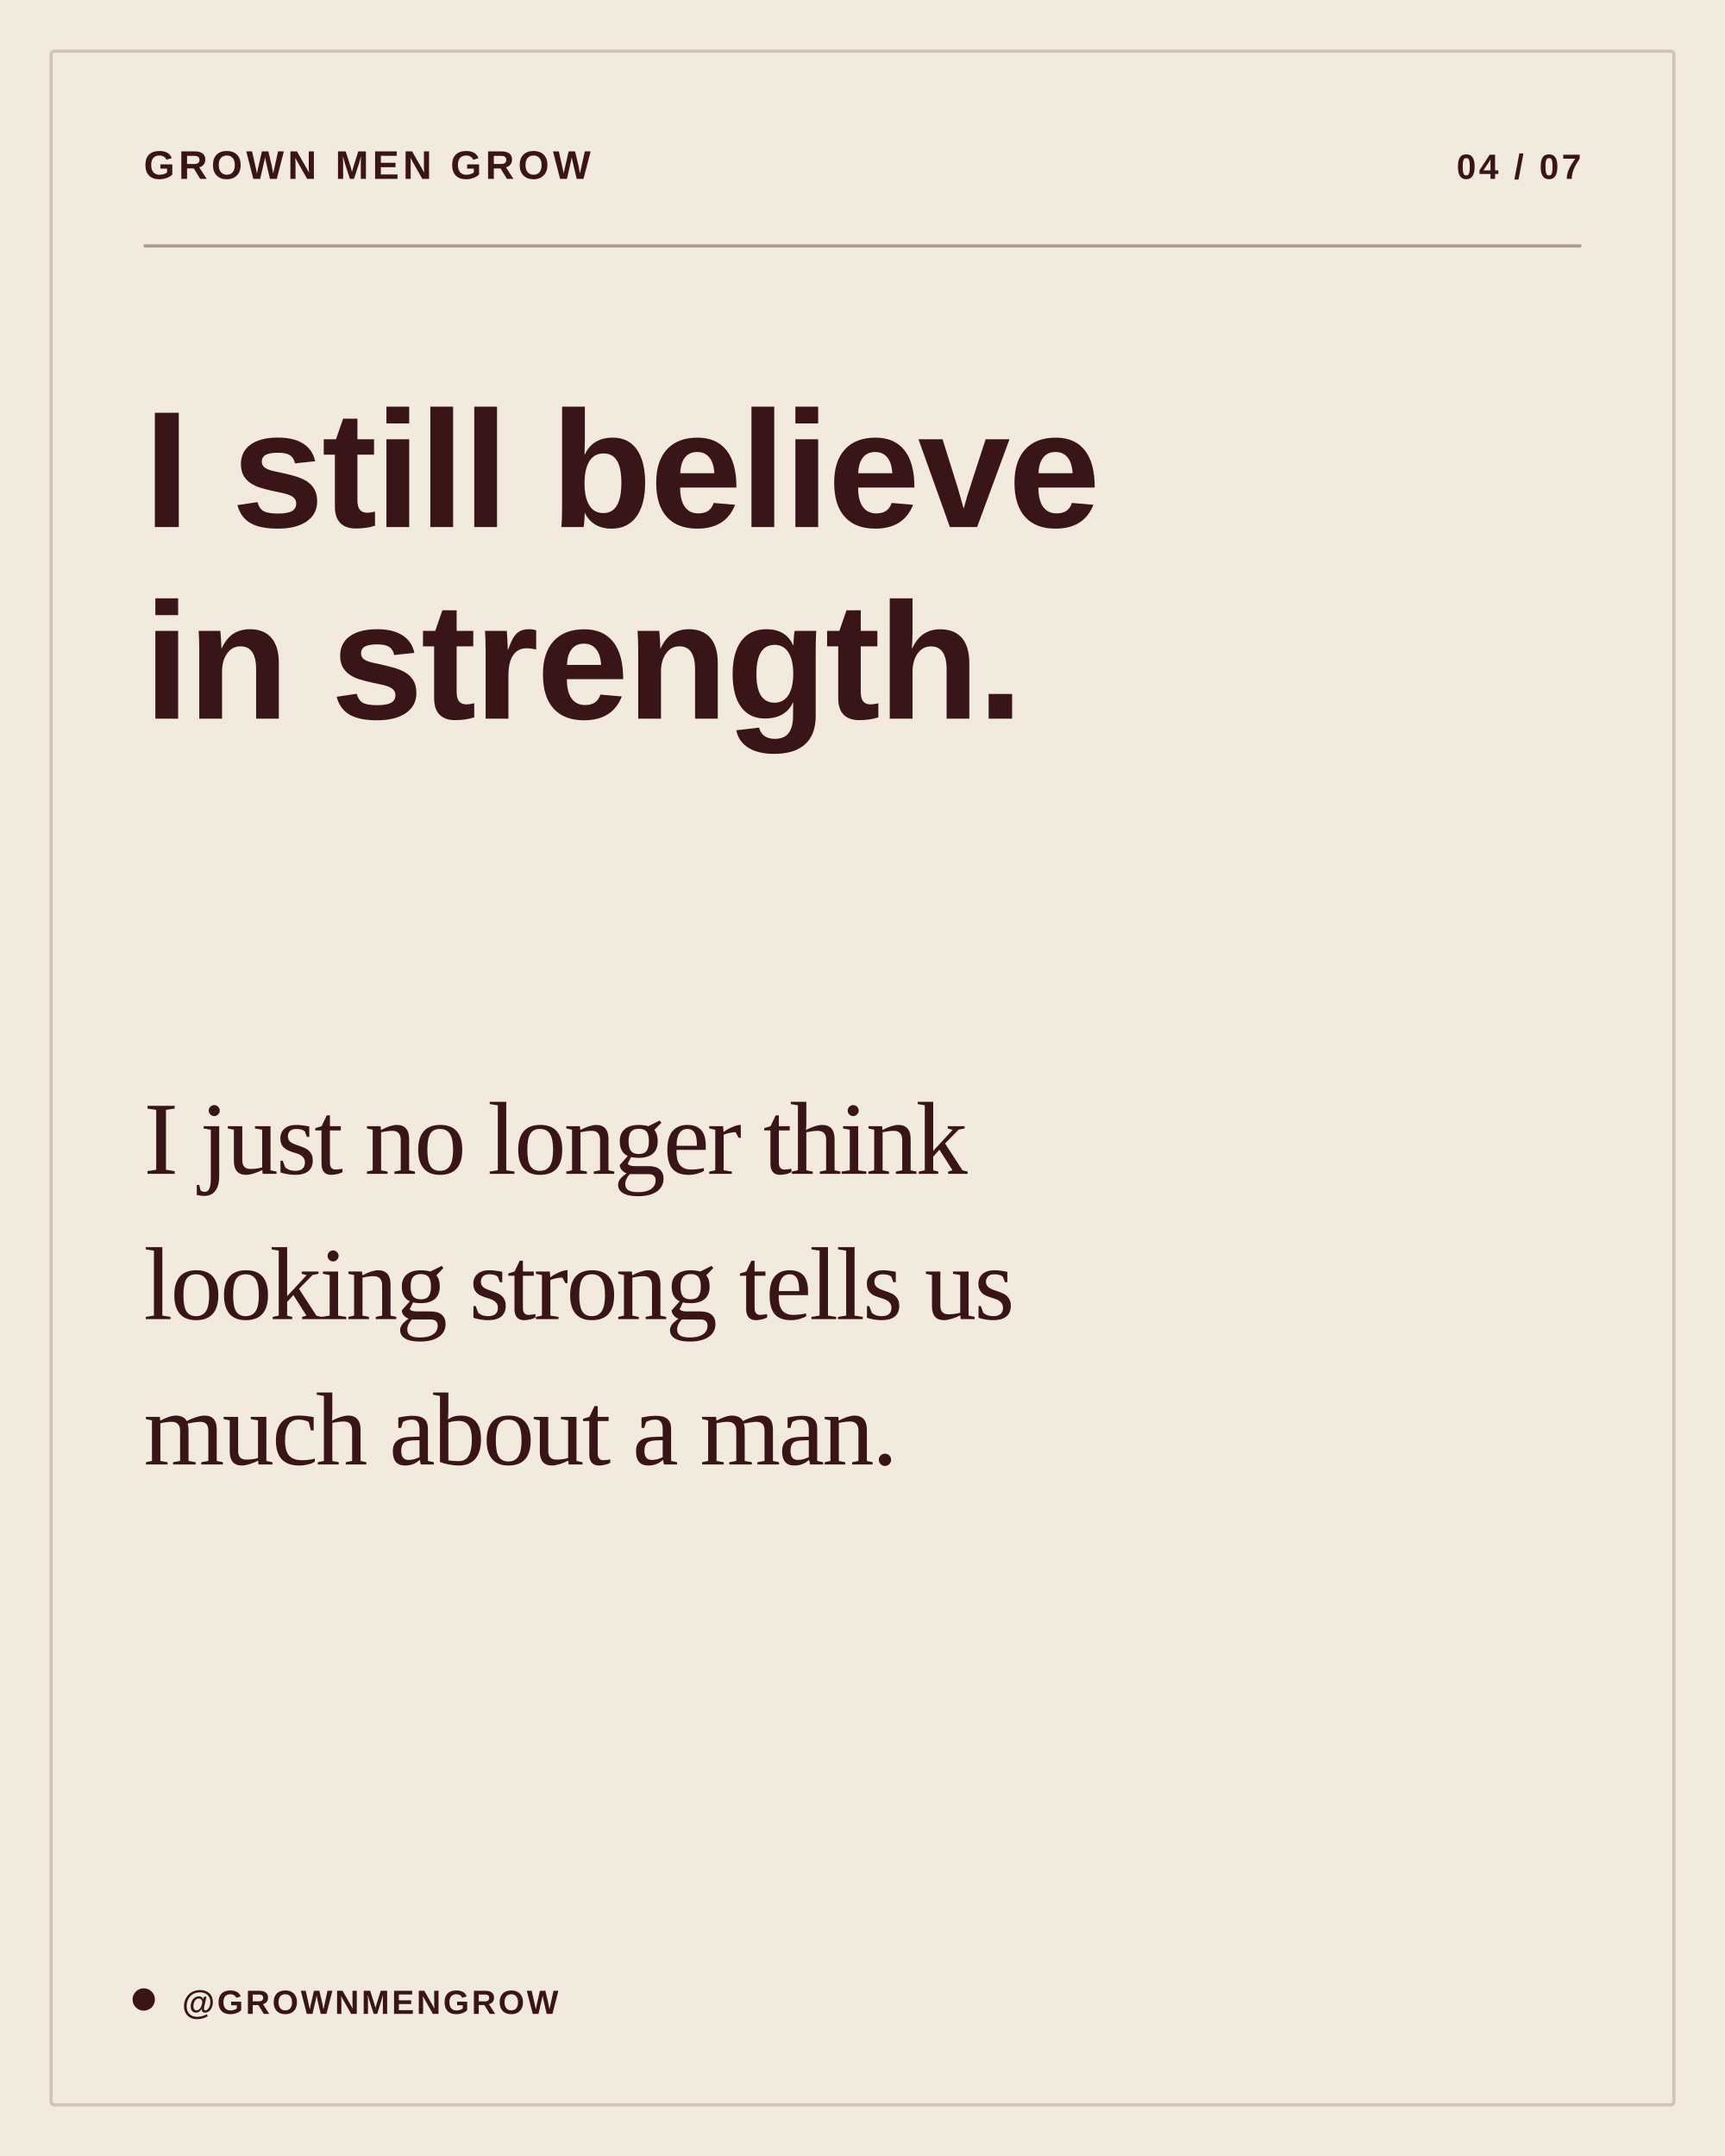
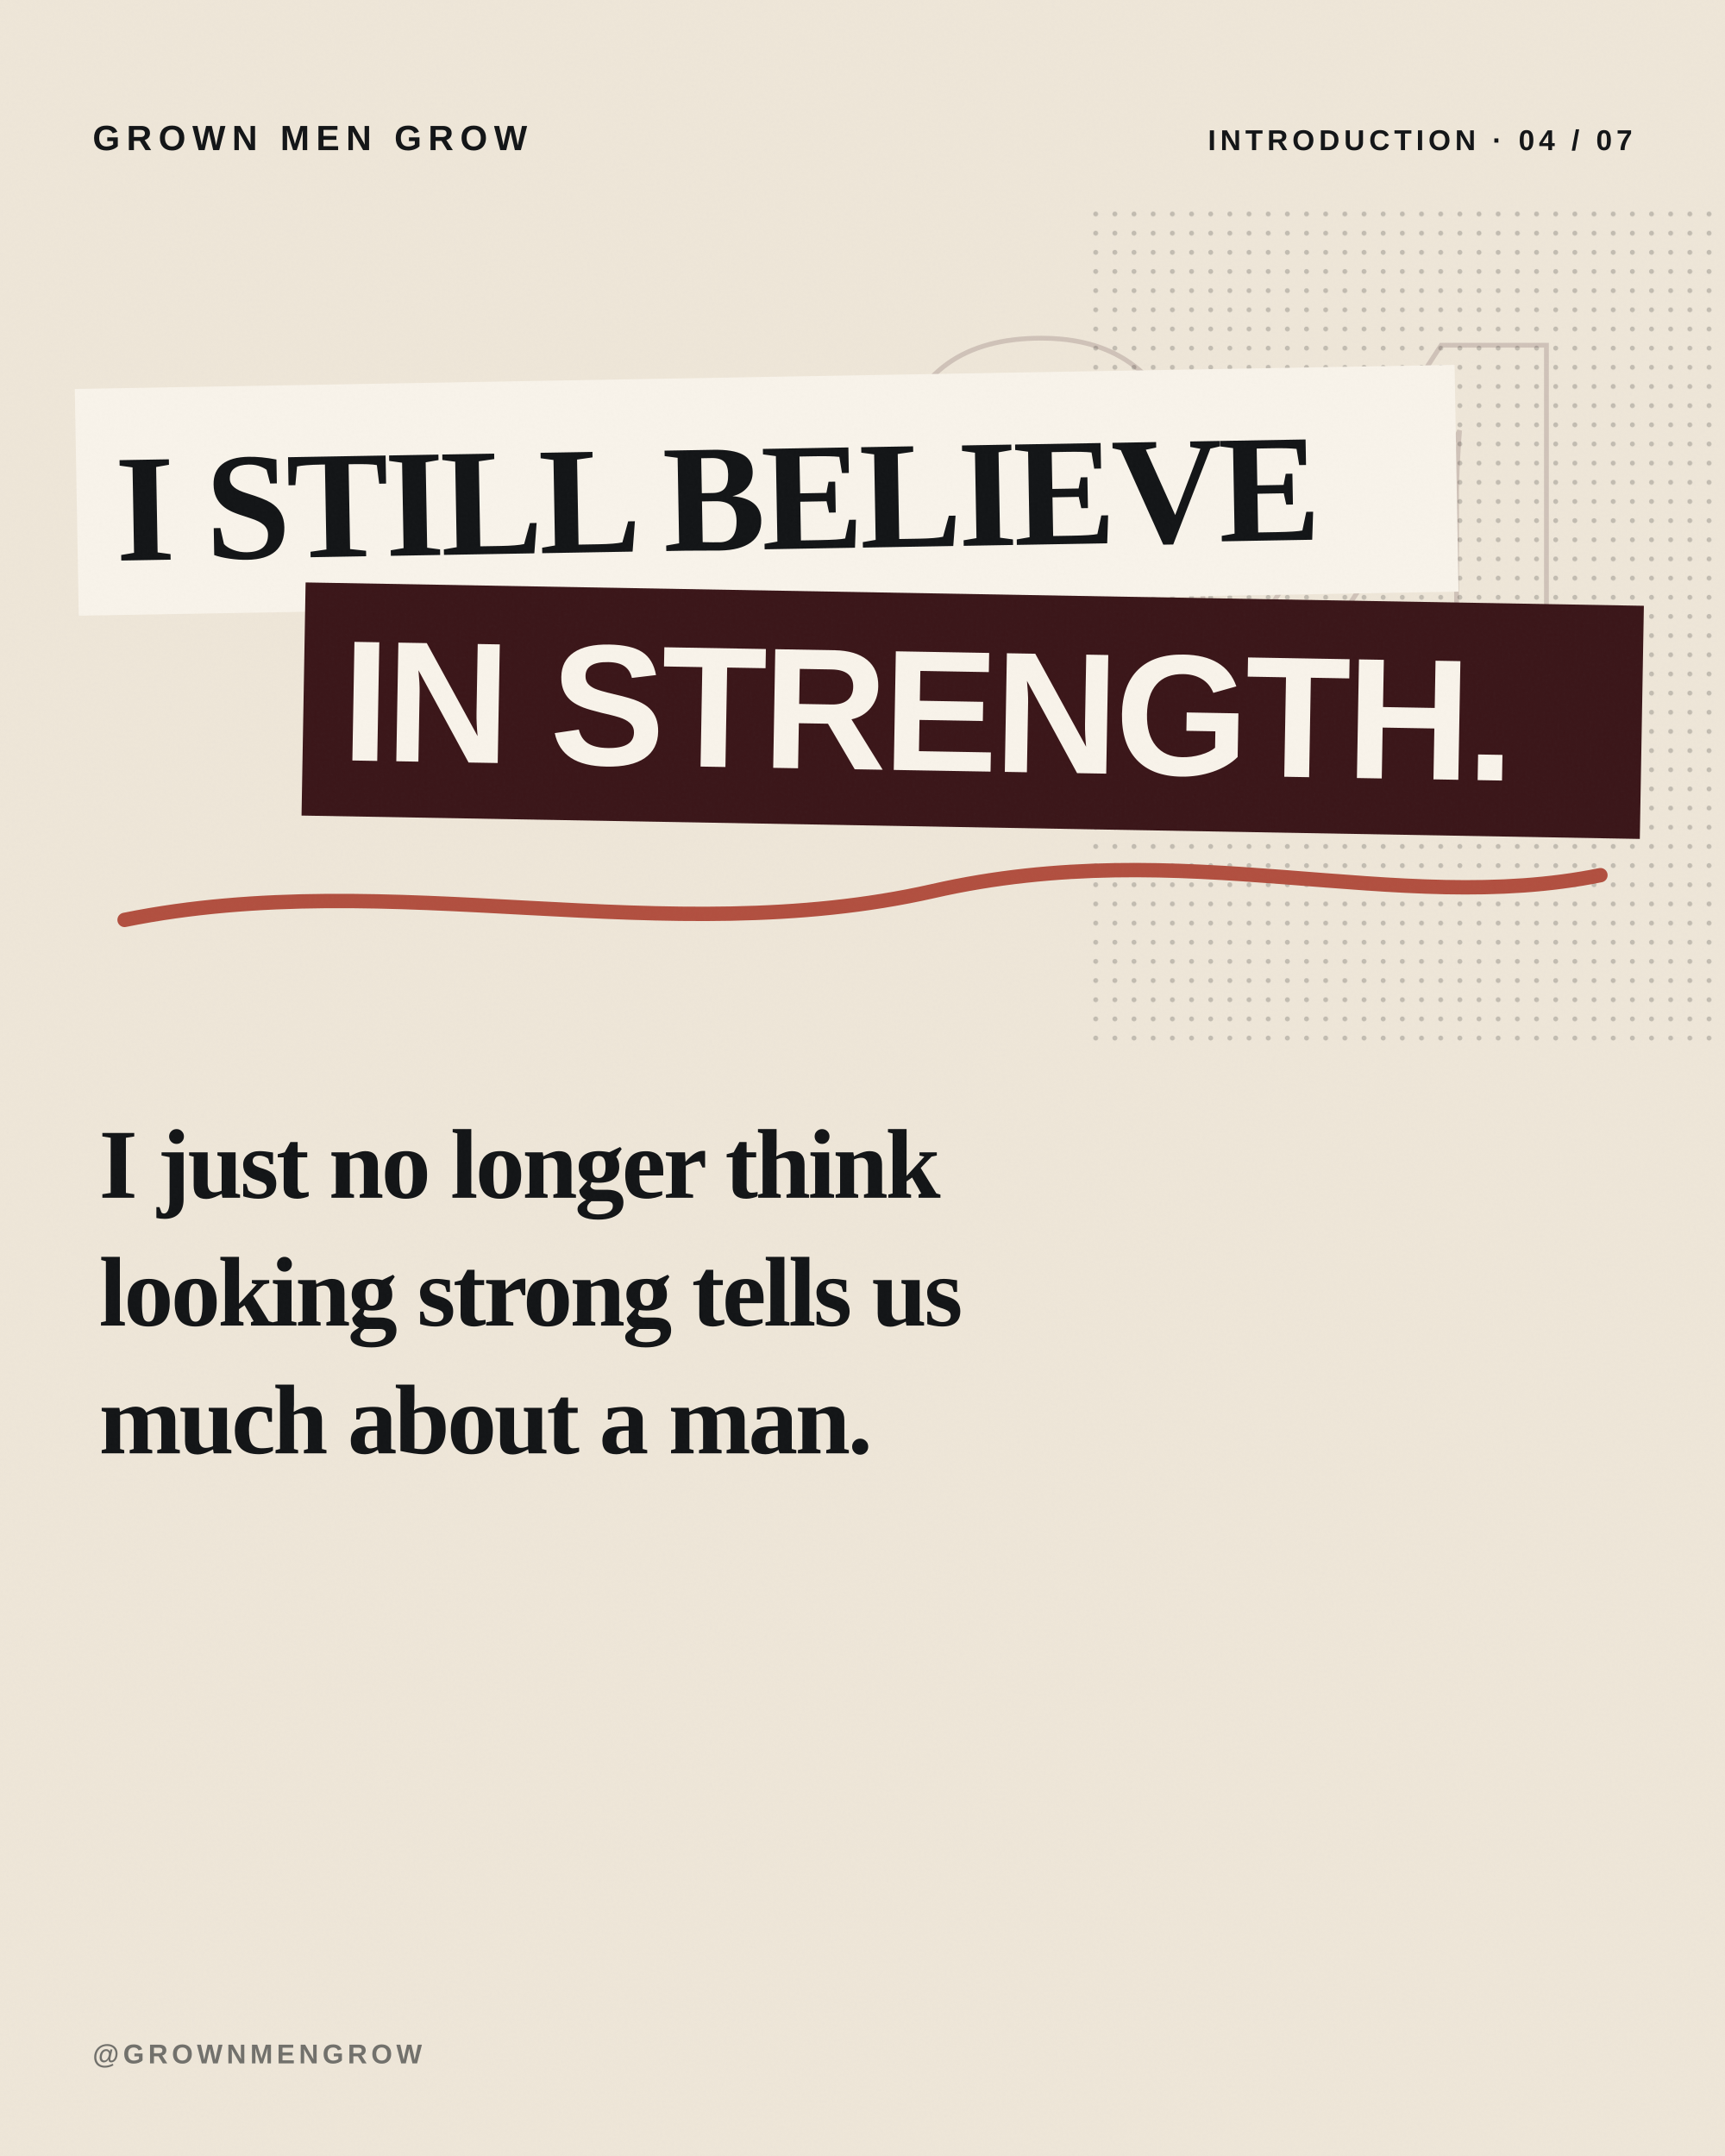
<svg xmlns="http://www.w3.org/2000/svg" width="1080" height="1350" viewBox="0 0 1080 1350">
-   <rect width="1080" height="1350" fill="#F2EBDD" />
-   <rect x="32" y="32" width="1016" height="1286" rx="2" fill="none" stroke="#3A1518" stroke-opacity="0.18" stroke-width="2" />
-   <text x="90" y="112" fill="#3A1518" font-family="Helvetica Neue, Arial, sans-serif" font-size="25" font-weight="700" letter-spacing="2.4">GROWN MEN GROW</text>
-   <text x="990" y="112" text-anchor="end" fill="#3A1518" font-family="Helvetica Neue, Arial, sans-serif" font-size="22" font-weight="600" letter-spacing="1.8">04 / 07</text>
-   <line x1="90" y1="154" x2="990" y2="154" stroke="#3A1518" stroke-opacity="0.38" stroke-width="2" />
-   <text x="90" y="330" fill="#3A1518" font-family="Helvetica Neue, Arial, sans-serif" font-size="104" font-weight="800" font-style="normal" letter-spacing="-1.4">
-     <tspan x="90" dy="0">I still believe</tspan>
-     <tspan x="90" dy="120">in strength.</tspan>
-   </text>
-   <text x="90" y="735" fill="#3A1518" font-family="Georgia, Times New Roman, serif" font-size="65" font-weight="400" font-style="normal" letter-spacing="-1.4">
-     <tspan x="90" dy="0">I just no longer think</tspan>
-     <tspan x="90" dy="91">looking strong tells us</tspan>
-     <tspan x="90" dy="91">much about a man.</tspan>
-   </text>
-   <circle cx="90" cy="1252" r="7" fill="#3A1518" />
-   <text x="114" y="1261" fill="#3A1518" font-family="Helvetica Neue, Arial, sans-serif" font-size="21" font-weight="600" letter-spacing="1.5">@GROWNMENGROW</text>
+   <defs>
+     <filter id="intro-04-paper" x="-10%" y="-10%" width="120%" height="120%">
+       <feTurbulence type="fractalNoise" baseFrequency="0.55" numOctaves="4" seed="23" />
+       <feColorMatrix type="saturate" values="0" />
+       <feComponentTransfer>
+         <feFuncA type="table" tableValues="0 0.1" />
+       </feComponentTransfer>
+     </filter>
+     <filter id="intro-04-photo" x="-5%" y="-5%" width="110%" height="110%">
+       <feColorMatrix type="saturate" values="0.9" />
+       <feComponentTransfer>
+         <feFuncR type="linear" slope="1.03" intercept="0.01" />
+         <feFuncG type="linear" slope="1.02" intercept="0.01" />
+         <feFuncB type="linear" slope="0.99" intercept="0" />
+       </feComponentTransfer>
+     </filter>
+     <pattern id="intro-04-dots" width="12" height="12" patternUnits="userSpaceOnUse">
+       <circle cx="2" cy="2" r="1.55" fill="#121416" opacity="0.2" />
+     </pattern>
+   </defs>
+   <rect width="1080" height="1350" fill="#EEE6D8" />
+   <text x="58" y="94" fill="#121416" font-family="Arial Narrow, Helvetica Neue Condensed, Helvetica Neue, Arial, sans-serif" font-size="22" font-weight="900" letter-spacing="4.1">GROWN MEN GROW</text>
+   <text x="1022" y="94" fill="#121416" font-family="Arial Narrow, Helvetica Neue Condensed, Helvetica Neue, Arial, sans-serif" font-size="18" font-weight="900" text-anchor="end" letter-spacing="2.7">INTRODUCTION · 04 / 07</text>
+   <rect x="680" y="130" width="400" height="530" fill="url(#intro-04-dots)" />
+   <text x="1010" y="512" text-anchor="end" fill="none" stroke="#3A1518" stroke-opacity="0.17" stroke-width="3" font-family="Arial Narrow, Helvetica Neue Condensed, Helvetica Neue, Arial, sans-serif" font-size="430" font-weight="900">04</text>
+   <g transform="rotate(-1 480 307)">
+     <rect x="48" y="236" width="864" height="142" fill="#F8F3EA" />
+     <text x="72" y="343.92" fill="#121416" font-family="Bodoni 72, Didot, Georgia, Times New Roman, serif" font-size="96" font-weight="900" letter-spacing="-2.5">I STILL BELIEVE</text>
+   </g>
+   <g transform="rotate(1 609 445)">
+     <rect x="190" y="372" width="838" height="146" fill="#3A1518" />
+     <text x="214" y="482.96" fill="#F8F3EA" font-family="Arial Narrow, Helvetica Neue Condensed, Helvetica Neue, Arial, sans-serif" font-size="108" font-weight="900" letter-spacing="-2.5">IN STRENGTH.</text>
+   </g>
+   <path d="M78 576 C246 542 416 596 584 558 C742 522 874 574 1002 548" fill="none" stroke="#B14F3F" stroke-width="9" stroke-linecap="round" stroke-linejoin="round" />
+   <text x="62" y="750" fill="#121416" font-family="Bodoni 72, Didot, Georgia, Times New Roman, serif" font-size="62" font-weight="700" font-style="normal" text-anchor="start" letter-spacing="-1.6">I just no longer think</text>
+   <text x="62" y="830" fill="#121416" font-family="Bodoni 72, Didot, Georgia, Times New Roman, serif" font-size="62" font-weight="700" font-style="normal" text-anchor="start" letter-spacing="-1.6">looking strong tells us</text>
+   <text x="62" y="910" fill="#121416" font-family="Bodoni 72, Didot, Georgia, Times New Roman, serif" font-size="62" font-weight="700" font-style="normal" text-anchor="start" letter-spacing="-1.6">much about a man.</text>
+   <text x="58" y="1292" fill="#71706B" font-family="Arial Narrow, Helvetica Neue Condensed, Helvetica Neue, Arial, sans-serif" font-size="17" font-weight="900" letter-spacing="2.5">@GROWNMENGROW</text>
+   <rect width="1080" height="1350" filter="url(#intro-04-paper)" opacity="0.22" pointer-events="none" />
</svg>
